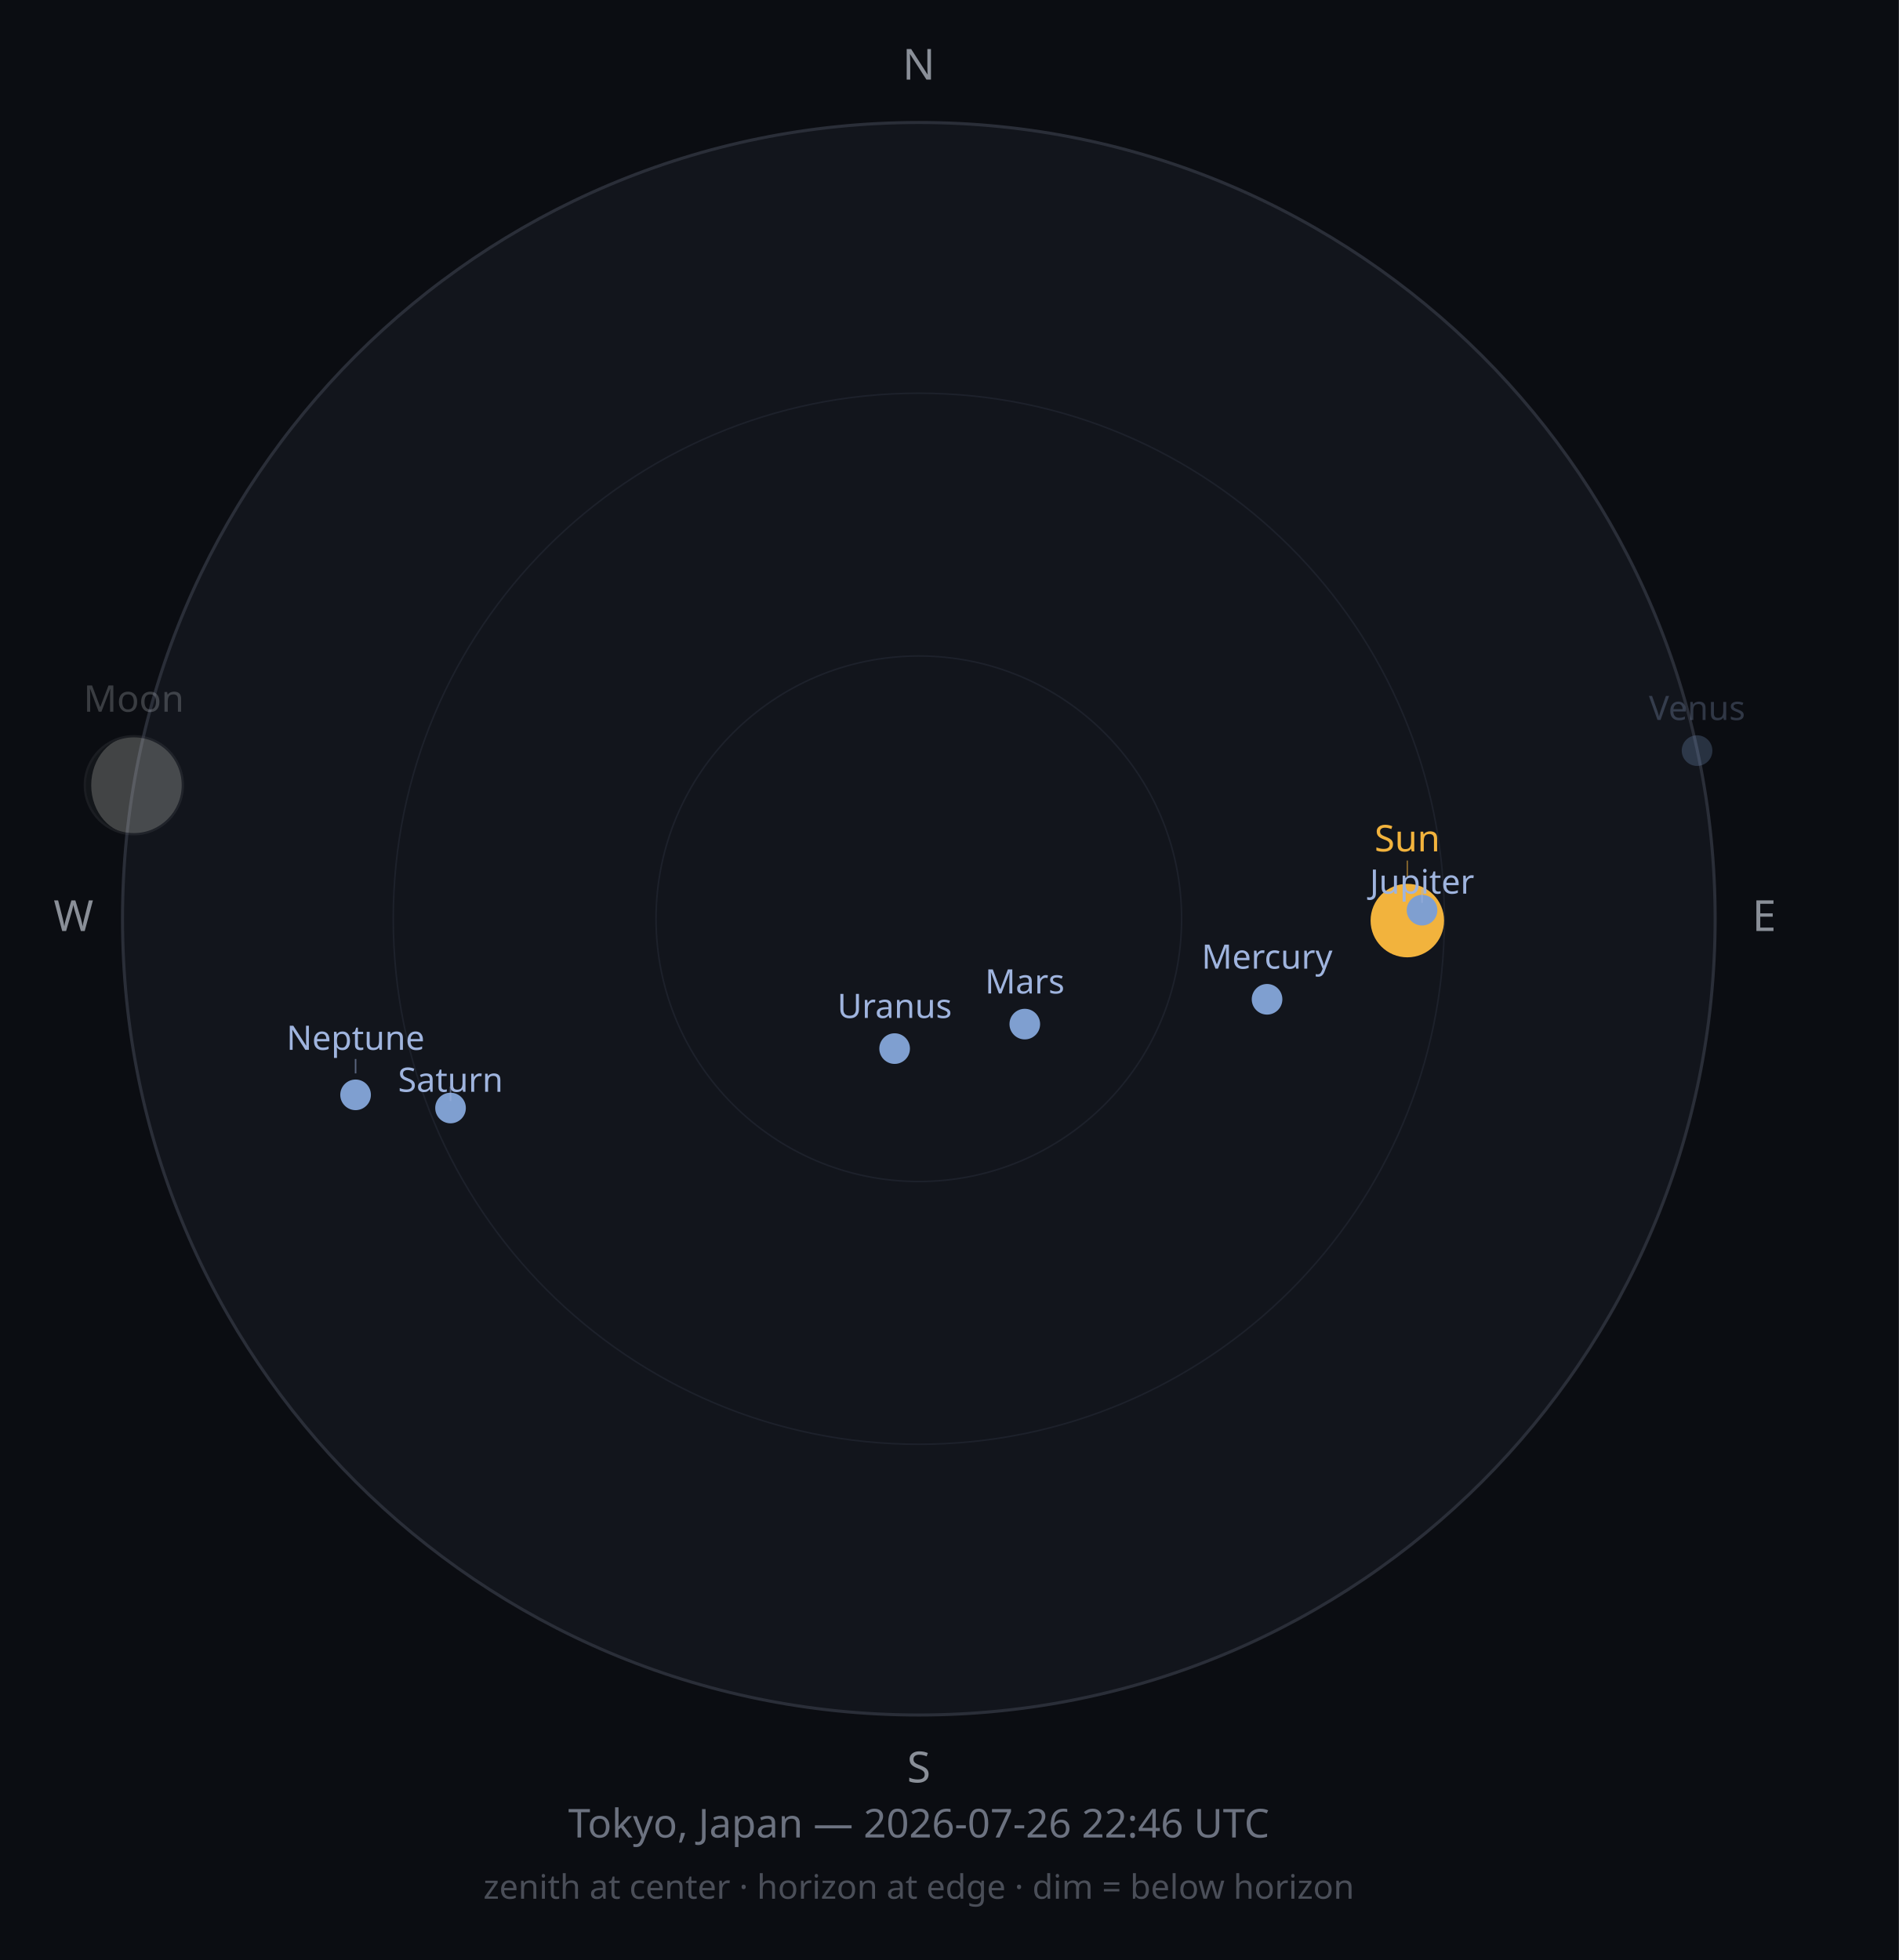
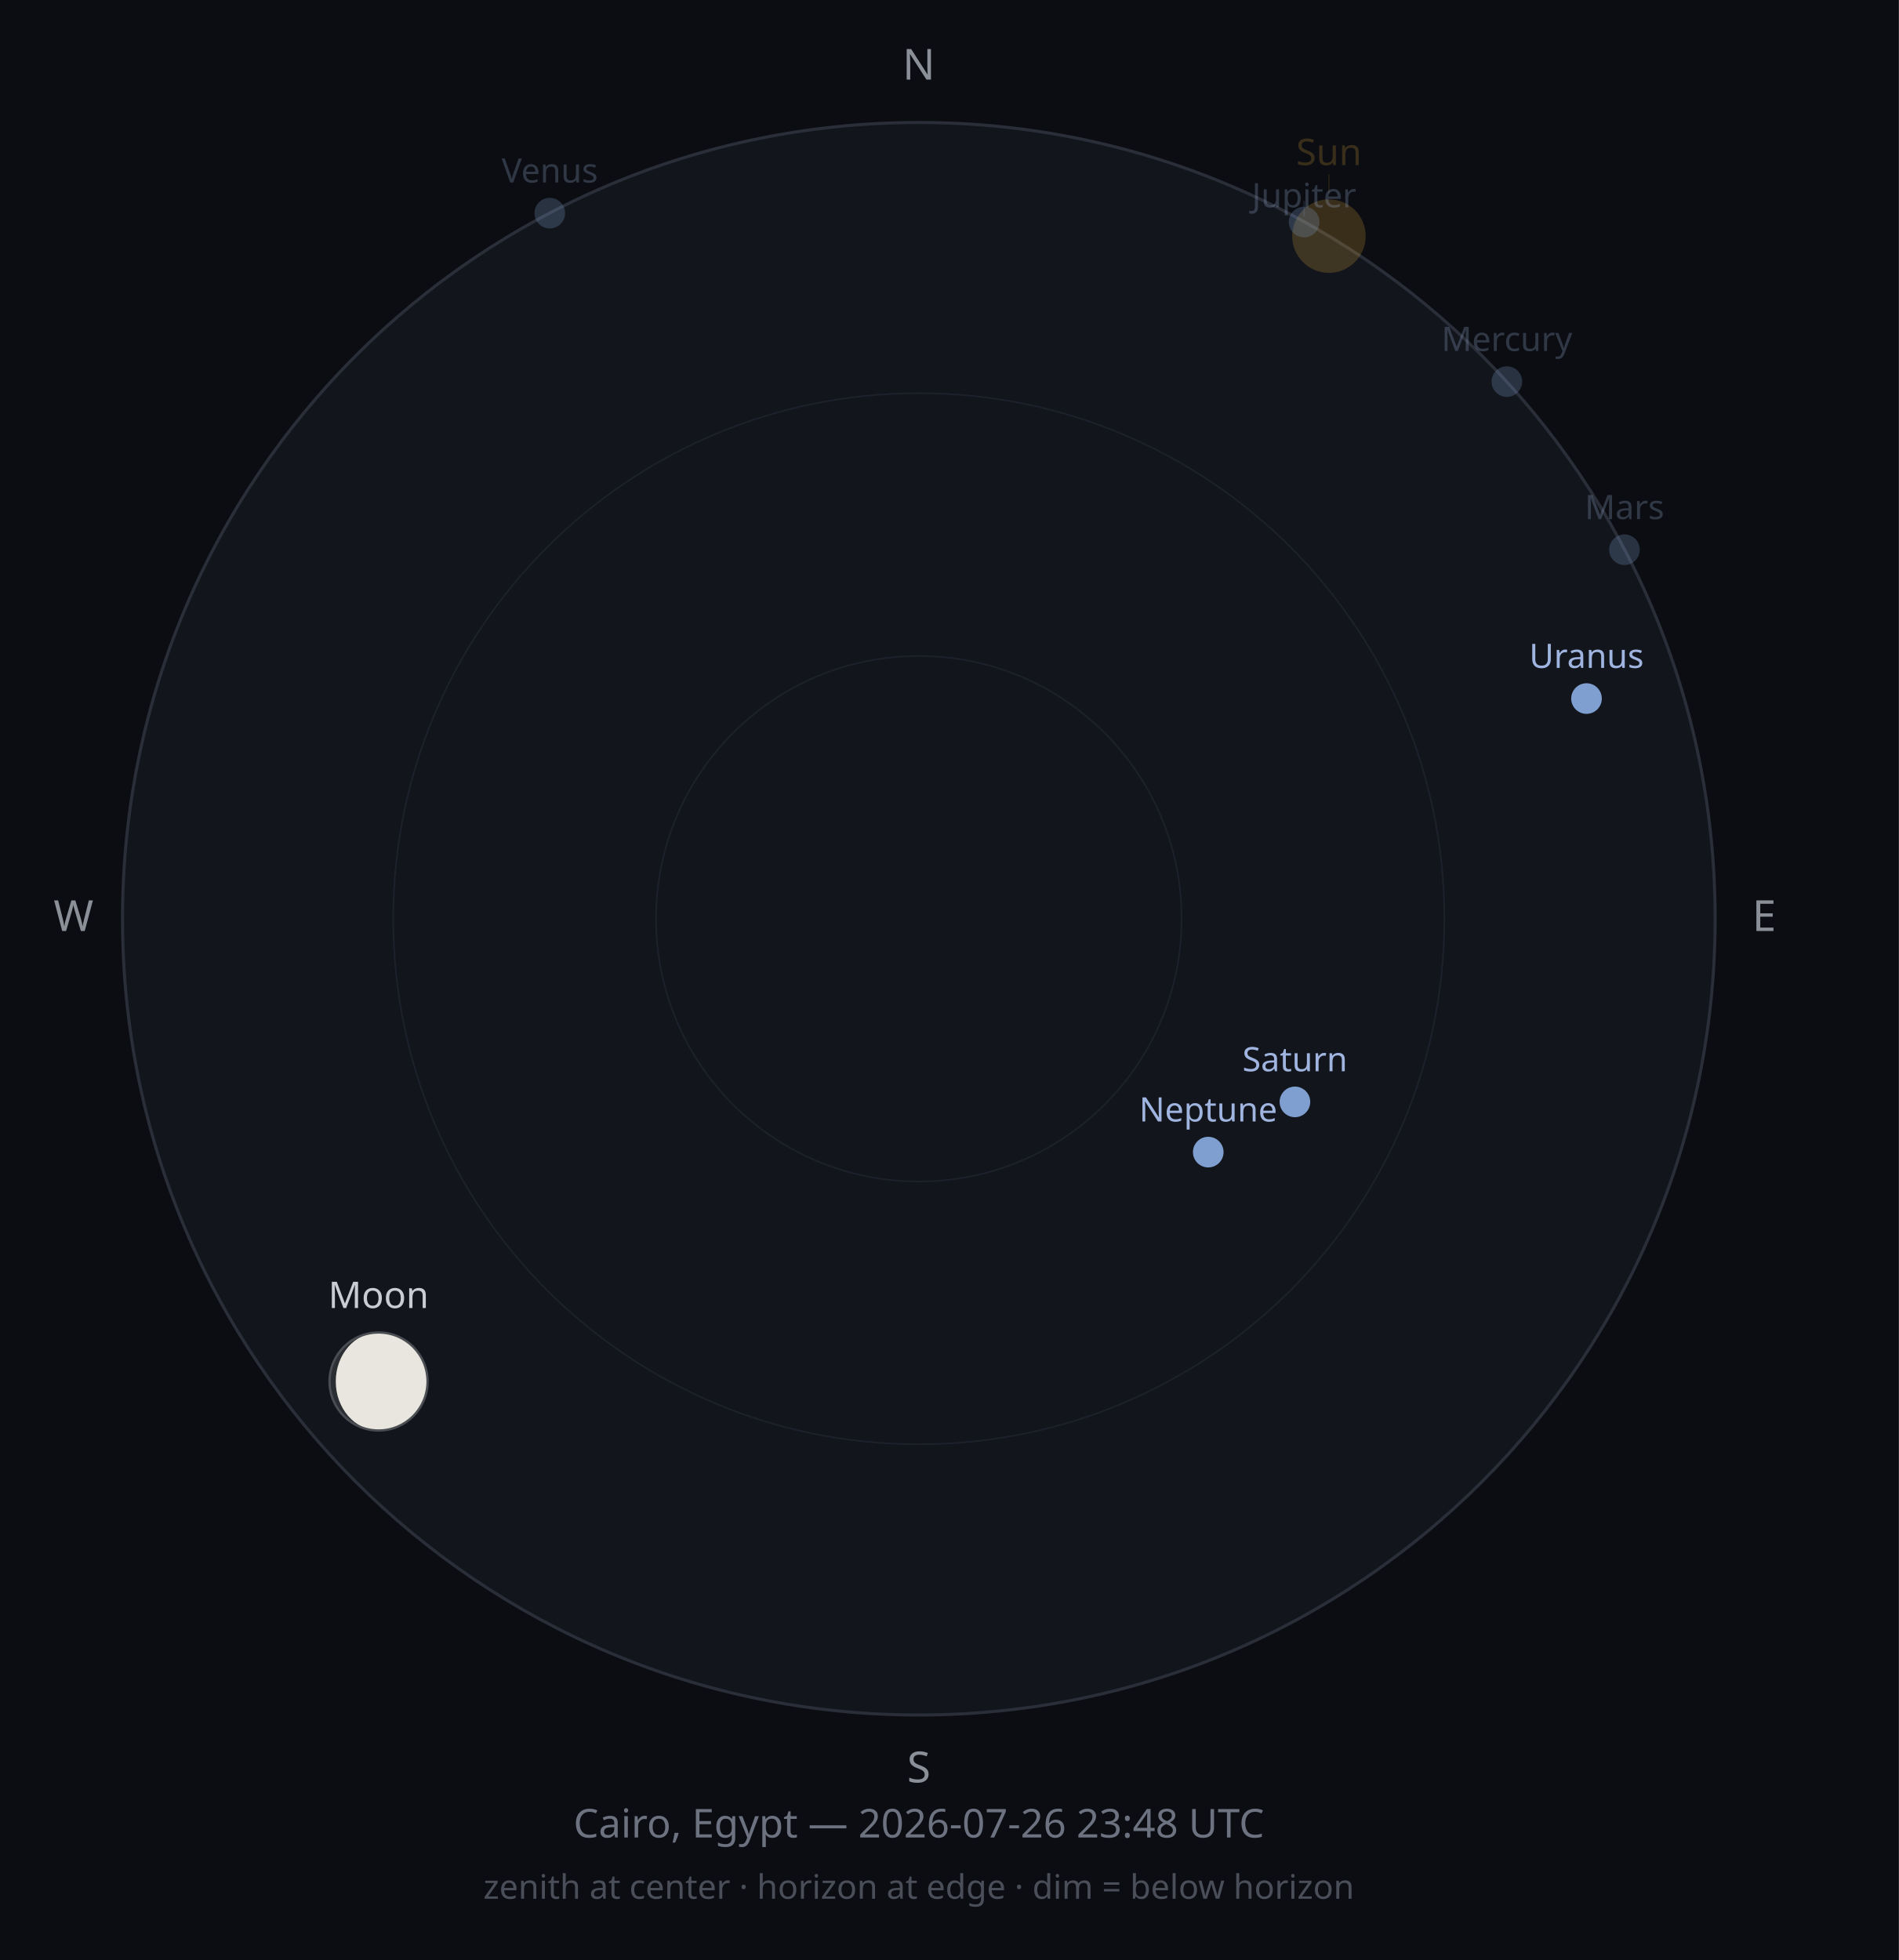
<svg xmlns="http://www.w3.org/2000/svg" width="620" height="640" viewBox="0 0 620 640">
  <rect width="620" height="640" fill="#0B0D12" />
  <circle cx="300" cy="300" r="260" fill="#12151C" stroke="#2A2E38" stroke-width="1" />
  <circle cx="300" cy="300" r="171.6" fill="none" stroke="#1D212B" stroke-width="0.5" />
  <circle cx="300" cy="300" r="85.8" fill="none" stroke="#1D212B" stroke-width="0.5" />
  <text x="300" y="26" font-size="14" fill="#8A8F98" text-anchor="middle" font-family="sans-serif">N</text>
  <text x="576" y="304" font-size="14" fill="#8A8F98" text-anchor="middle" font-family="sans-serif">E</text>
  <text x="300" y="582" font-size="14" fill="#8A8F98" text-anchor="middle" font-family="sans-serif">S</text>
  <text x="24" y="304" font-size="14" fill="#8A8F98" text-anchor="middle" font-family="sans-serif">W</text>
-   <circle cx="459.5" cy="300.6" r="12" fill="#F2B33D" opacity="1" />
-   <line x1="459.5" y1="286.6" x2="459.5" y2="281.0" stroke="#F2B33D" stroke-width="0.5" opacity="0.50" />
-   <text x="459.5" y="278.0" font-size="12" fill="#F2B33D" opacity="1" text-anchor="middle" font-family="sans-serif">Sun</text>
-   <g opacity="0.25">
-     <circle cx="43.7" cy="256.4" r="16" fill="#2B2E33" />
-     <path d="M43.682,240.396 A16,16 0 0,1 43.682,272.396 A13.899,16 0 0,1 43.682,240.396 Z" fill="#E8E6DE" />
-     <circle cx="43.7" cy="256.4" r="16" fill="none" stroke="#4A4D52" stroke-width="0.75" />
+   <circle cx="433.9" cy="77.1" r="12" fill="#F2B33D" opacity="0.2" />
+   <line x1="433.9" y1="63.1" x2="433.9" y2="56.9" stroke="#F2B33D" stroke-width="0.5" opacity="0.10" />
+   <text x="433.9" y="53.9" font-size="12" fill="#F2B33D" opacity="0.2" text-anchor="middle" font-family="sans-serif">Sun</text>
+   <g opacity="1">
+     <circle cx="123.6" cy="451.1" r="16" fill="#2B2E33" />
+     <path d="M123.593,435.093 A16,16 0 0,1 123.593,467.093 A13.964,16 0 0,1 123.593,435.093 Z" fill="#E8E6DE" />
+     <circle cx="123.6" cy="451.1" r="16" fill="none" stroke="#4A4D52" stroke-width="0.75" />
  </g>
-   <text x="43.7" y="232.4" font-size="12" fill="#C9CDD3" opacity="0.25" text-anchor="middle" font-family="sans-serif">Moon</text>
-   <circle cx="413.7" cy="326.3" r="5" fill="#7F9FD0" opacity="1" />
-   <text x="413.7" y="316.3" font-size="11" fill="#9FB4DE" opacity="1" text-anchor="middle" font-family="sans-serif">Mercury</text>
-   <circle cx="554.1" cy="245.1" r="5" fill="#7F9FD0" opacity="0.25" />
-   <text x="554.1" y="235.1" font-size="11" fill="#9FB4DE" opacity="0.25" text-anchor="middle" font-family="sans-serif">Venus</text>
-   <circle cx="334.6" cy="334.4" r="5" fill="#7F9FD0" opacity="1" />
-   <text x="334.6" y="324.4" font-size="11" fill="#9FB4DE" opacity="1" text-anchor="middle" font-family="sans-serif">Mars</text>
-   <circle cx="464.3" cy="297.2" r="5" fill="#7F9FD0" opacity="1" />
-   <line x1="464.3" y1="290.2" x2="464.3" y2="294.8" stroke="#9FB4DE" stroke-width="0.5" opacity="0.50" />
-   <text x="464.3" y="291.8" font-size="11" fill="#9FB4DE" opacity="1" text-anchor="middle" font-family="sans-serif">Jupiter</text>
-   <circle cx="147.1" cy="361.8" r="5" fill="#7F9FD0" opacity="1" />
-   <line x1="147.1" y1="354.8" x2="147.1" y2="359.5" stroke="#9FB4DE" stroke-width="0.5" opacity="0.50" />
-   <text x="147.1" y="356.5" font-size="11" fill="#9FB4DE" opacity="1" text-anchor="middle" font-family="sans-serif">Saturn</text>
-   <circle cx="292.1" cy="342.4" r="5" fill="#7F9FD0" opacity="1" />
-   <text x="292.1" y="332.4" font-size="11" fill="#9FB4DE" opacity="1" text-anchor="middle" font-family="sans-serif">Uranus</text>
-   <circle cx="116.1" cy="357.5" r="5" fill="#7F9FD0" opacity="1" />
-   <line x1="116.1" y1="350.5" x2="116.1" y2="345.8" stroke="#9FB4DE" stroke-width="0.5" opacity="0.50" />
-   <text x="116.1" y="342.8" font-size="11" fill="#9FB4DE" opacity="1" text-anchor="middle" font-family="sans-serif">Neptune</text>
-   <text x="300" y="600" font-size="13" fill="#6C7280" text-anchor="middle" font-family="sans-serif">Tokyo, Japan — 2026-07-26 22:46 UTC</text>
+   <text x="123.6" y="427.1" font-size="12" fill="#C9CDD3" opacity="1" text-anchor="middle" font-family="sans-serif">Moon</text>
+   <circle cx="492.0" cy="124.6" r="5" fill="#7F9FD0" opacity="0.25" />
+   <text x="492.0" y="114.6" font-size="11" fill="#9FB4DE" opacity="0.25" text-anchor="middle" font-family="sans-serif">Mercury</text>
+   <circle cx="179.5" cy="69.6" r="5" fill="#7F9FD0" opacity="0.25" />
+   <text x="179.5" y="59.6" font-size="11" fill="#9FB4DE" opacity="0.25" text-anchor="middle" font-family="sans-serif">Venus</text>
+   <circle cx="530.4" cy="179.5" r="5" fill="#7F9FD0" opacity="0.25" />
+   <text x="530.4" y="169.5" font-size="11" fill="#9FB4DE" opacity="0.25" text-anchor="middle" font-family="sans-serif">Mars</text>
+   <circle cx="425.8" cy="72.5" r="5" fill="#7F9FD0" opacity="0.25" />
+   <line x1="425.8" y1="65.5" x2="425.8" y2="70.7" stroke="#9FB4DE" stroke-width="0.5" opacity="0.13" />
+   <text x="425.8" y="67.7" font-size="11" fill="#9FB4DE" opacity="0.25" text-anchor="middle" font-family="sans-serif">Jupiter</text>
+   <circle cx="422.8" cy="359.8" r="5" fill="#7F9FD0" opacity="1" />
+   <text x="422.8" y="349.8" font-size="11" fill="#9FB4DE" opacity="1" text-anchor="middle" font-family="sans-serif">Saturn</text>
+   <circle cx="518.0" cy="228.1" r="5" fill="#7F9FD0" opacity="1" />
+   <text x="518.0" y="218.1" font-size="11" fill="#9FB4DE" opacity="1" text-anchor="middle" font-family="sans-serif">Uranus</text>
+   <circle cx="394.5" cy="376.2" r="5" fill="#7F9FD0" opacity="1" />
+   <text x="394.5" y="366.2" font-size="11" fill="#9FB4DE" opacity="1" text-anchor="middle" font-family="sans-serif">Neptune</text>
+   <text x="300" y="600" font-size="13" fill="#6C7280" text-anchor="middle" font-family="sans-serif">Cairo, Egypt — 2026-07-26 23:48 UTC</text>
  <text x="300" y="620" font-size="11" fill="#4A4E58" text-anchor="middle" font-family="sans-serif">zenith at center · horizon at edge · dim = below horizon</text>
</svg>
